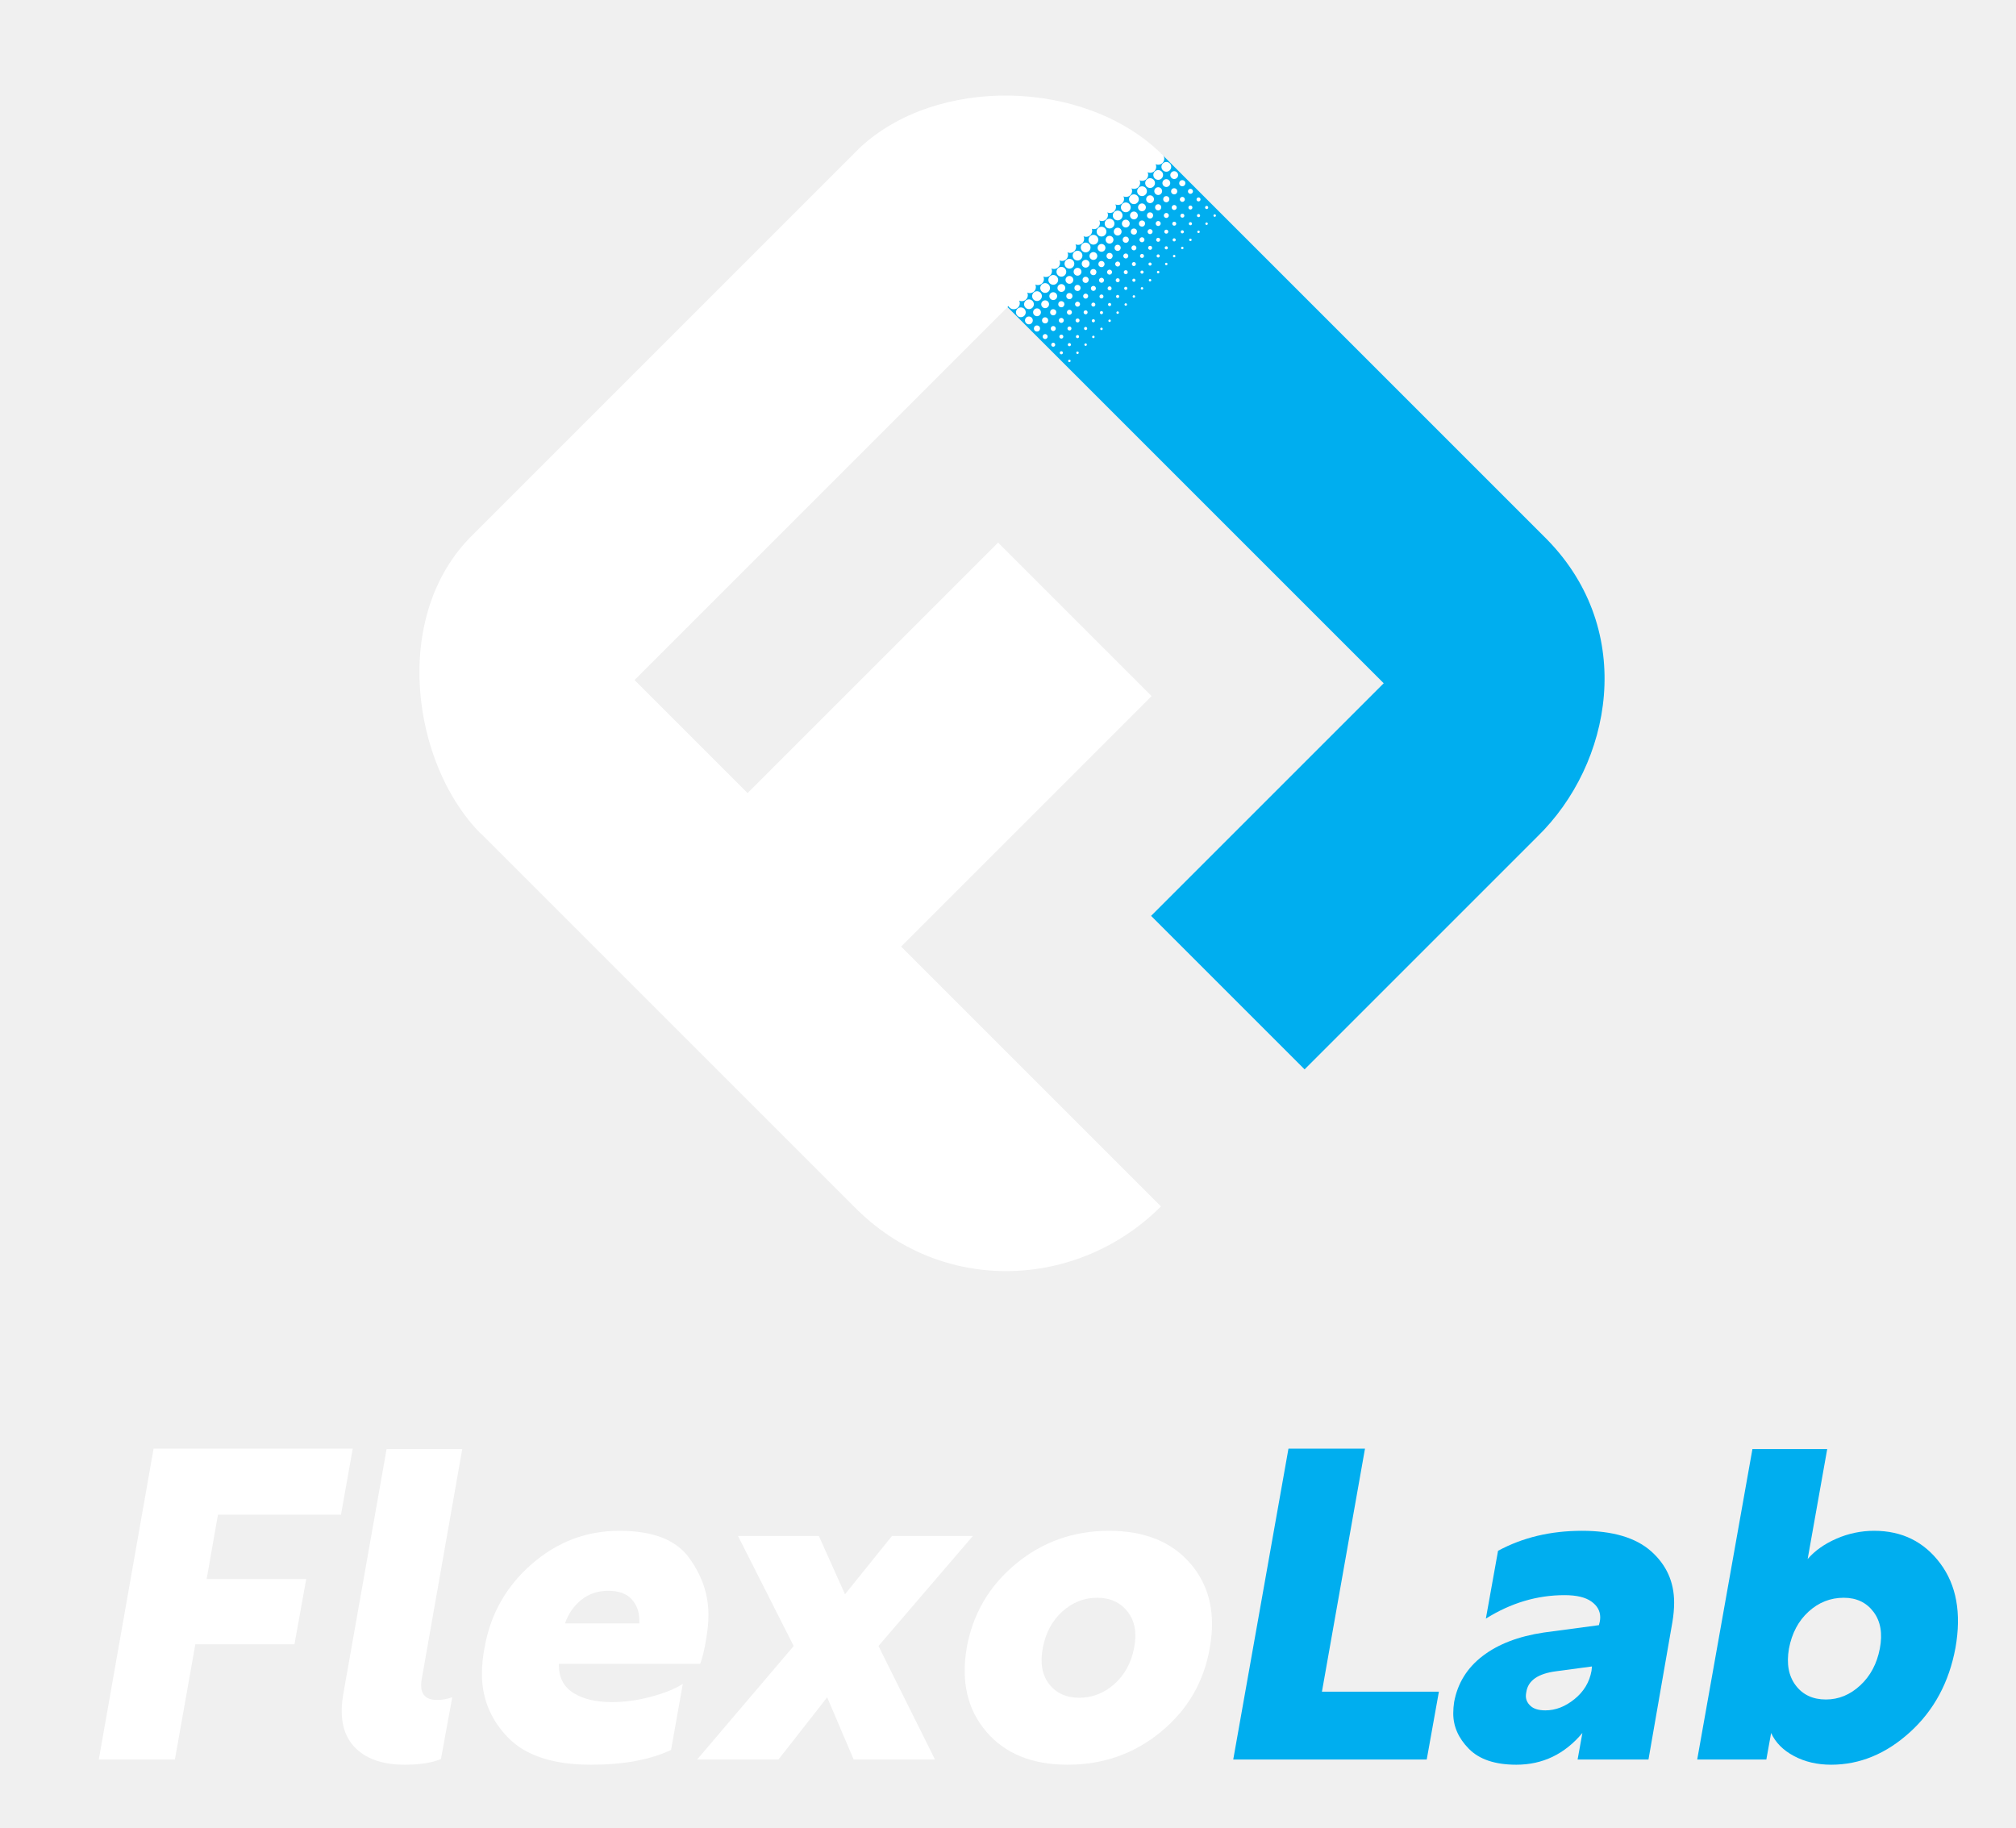
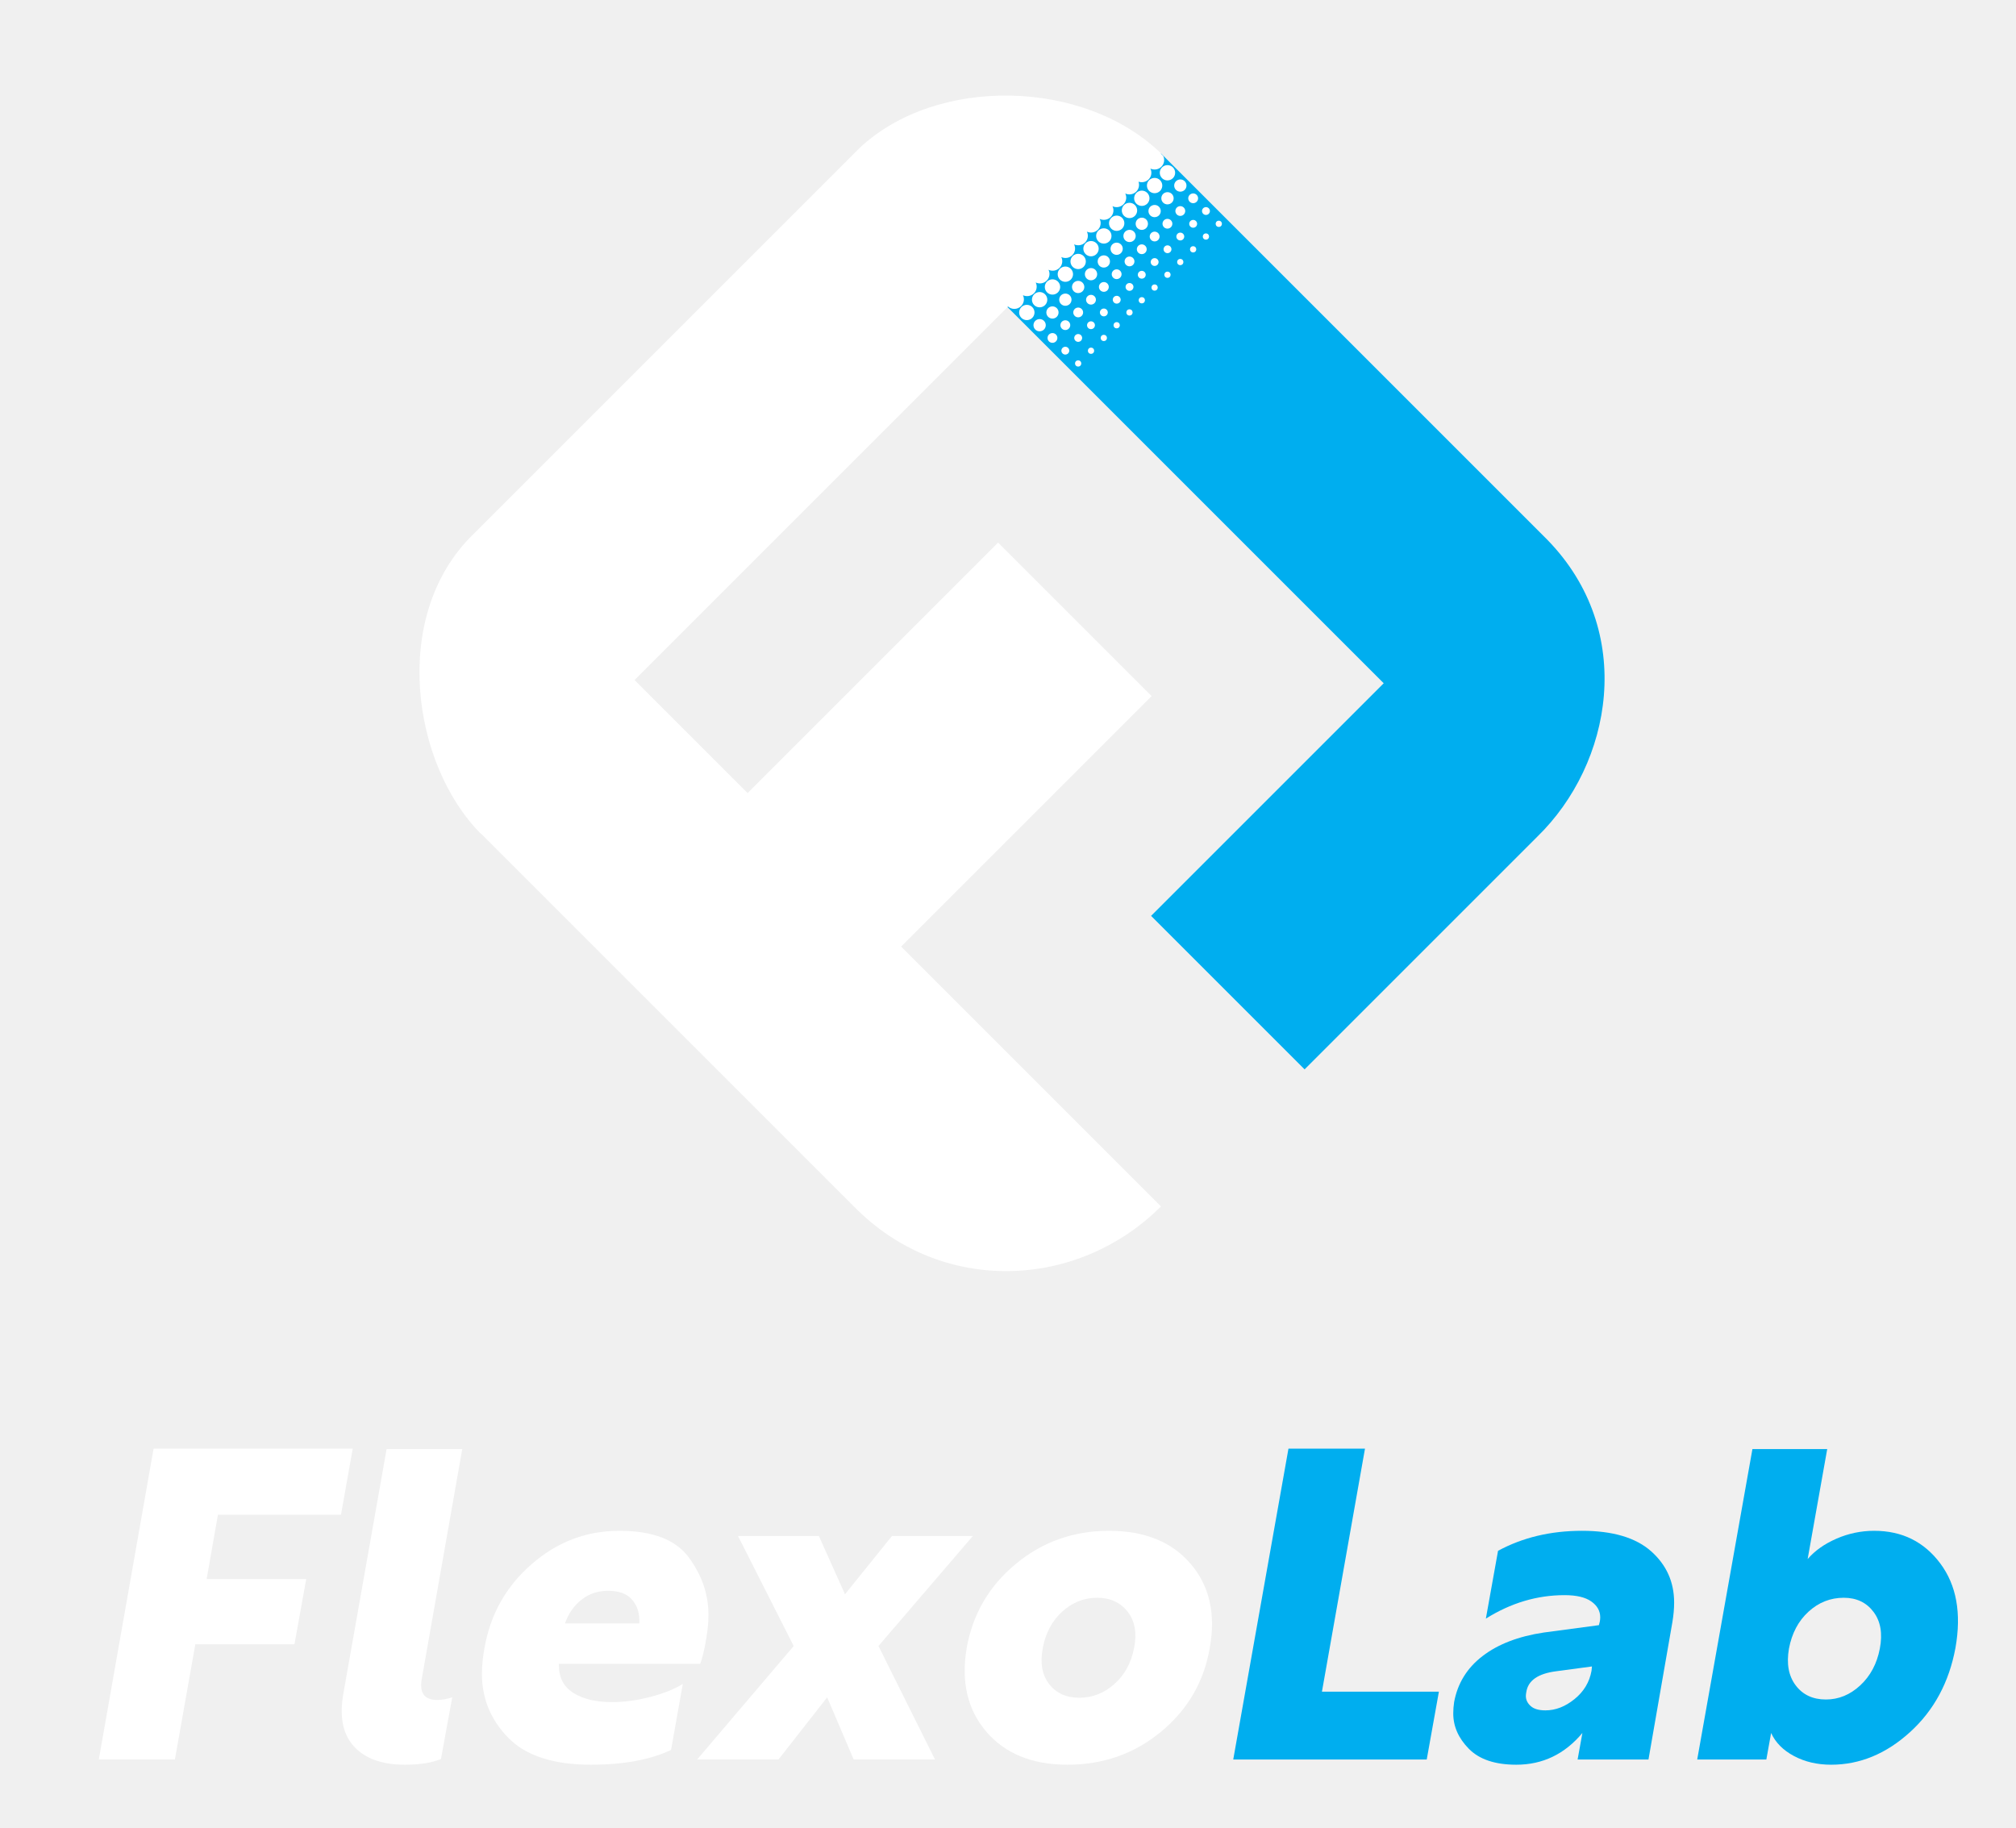
<svg xmlns="http://www.w3.org/2000/svg" viewBox="0 0 148.37 134.50">
  <defs>
    <style>
      .symbol-f { fill: #FFFFFF; fill-rule: evenodd; }
      .symbol-l { fill: #00AEEF; fill-rule: evenodd; }
      .text-main { fill: #FFFFFF; }
      .text-lab { fill: #00AEEF; }
    </style>
  </defs>
  <g>
-     <path d="M69.25,19.39l-.66.66-49.73,49.73c-10.87,10.59-7.95,30.1,1.02,39.07l.02-.02,48.65,48.65c11.41,11.68,29.25,10.89,40.11.02l-33.92-33.92,32.7-32.7-20.04-20.04-32.7,32.7-14.76-14.76L108.68,20.04c-10.05-9.78-29.38-10.16-39.43-.66Z" transform="translate(24.184,0) scale(0.563761)" class="symbol-f" />
+     <path d="M69.25,19.39l-.65.65-49.74,49.74c-10.87,10.59-7.94,30.1,1.02,39.07l.02-.02,48.65,48.65c11.41,11.68,29.25,10.89,40.11.02l-33.92-33.92,32.7-32.7-20.04-20.04-32.7,32.7-14.76-14.76L108.68,20.04c-10.05-9.78-29.38-10.16-39.43-.66" transform="translate(24.184,0) scale(0.563761)" class="symbol-f" />
    <path d="M88.63,40.09l49.11,49.11-30.37,30.37,20.04,20.04,30.37-30.37c9.78-9.51,12.99-26.82,1.31-38.78l-50.42-50.42-20.04,20.04Z" transform="translate(24.184,0) scale(0.563761)" class="symbol-l" />
-     <path d="M107.74,20.16c-.24.24-.3.61-.15.9-.29-.14-.66-.09-.9.15-.24.24-.3.61-.15.9-.29-.14-.66-.09-.9.15-.24.24-.3.61-.15.9-.29-.14-.66-.09-.9.15-.24.24-.3.61-.15.9-.29-.14-.66-.09-.9.15-.24.24-.3.61-.15.9-.29-.14-.66-.09-.9.15-.24.24-.3.61-.15.9-.29-.14-.66-.09-.9.15s-.3.61-.15.9c-.29-.14-.66-.09-.9.15-.24.24-.3.61-.15.9-.29-.14-.66-.09-.9.15-.22.22-.29.55-.19.82-.28-.1-.6-.04-.82.19-.24.24-.3.61-.15.9-.29-.14-.66-.09-.9.15-.24.24-.3.61-.15.9-.29-.14-.66-.09-.9.15-.24.24-.3.61-.15.9-.29-.14-.66-.09-.9.15-.24.24-.3.61-.15.9-.29-.14-.66-.09-.9.15-.24.24-.3.61-.15.9-.29-.14-.66-.09-.9.15-.24.24-.3.61-.15.9-.29-.14-.66-.09-.9.15-.24.24-.3.61-.15.9-.29-.14-.66-.09-.9.15s-.3.61-.15.9c-.29-.14-.66-.09-.9.15s-.3.61-.15.9c-.29-.14-.66-.09-.9.15-.31.31-.31.81,0,1.12s.81.31,1.12,0c.24-.24.3-.61.15-.9.29.14.66.09.9-.15.24-.24.3-.61.15-.9.29.14.66.09.9-.15.24-.24.3-.61.15-.9.29.14.66.09.9-.15s.3-.61.15-.9c.29.14.66.09.9-.15.24-.24.3-.61.15-.9.29.14.66.09.9-.15s.3-.61.15-.9c.29.14.66.09.9-.15s.3-.61.15-.9c.29.14.66.09.9-.15.24-.24.3-.61.15-.9.29.14.66.09.9-.15s.3-.61.15-.9c.29.14.66.09.9-.15.22-.22.29-.55.19-.82.28.1.6.04.82-.19.24-.24.3-.61.15-.9.29.14.66.09.9-.15s.3-.61.15-.9c.29.14.66.09.9-.15.24-.24.3-.61.15-.9.29.14.66.09.9-.15.24-.24.3-.61.15-.9.29.14.66.09.9-.15.24-.24.3-.61.15-.9.29.14.66.09.9-.15.24-.24.3-.61.15-.9.29.14.66.09.9-.15.24-.24.3-.61.15-.9.29.14.66.09.9-.15.24-.24.3-.61.15-.9.29.14.66.09.9-.15.31-.31.31-.81,0-1.12-.31-.31-.81-.31-1.12,0ZM108.91,21.33c-.25.25-.25.65,0,.9.25.25.65.25.9,0,.25-.25.25-.65,0-.9-.25-.25-.65-.25-.9,0ZM107.85,22.39c-.25.25-.25.65,0,.9.25.25.65.25.9,0,.25-.25.25-.65,0-.9-.25-.25-.65-.25-.9,0ZM110.03,22.5c-.2.2-.2.52,0,.72s.52.2.72,0,.2-.52,0-.72-.52-.2-.72,0ZM106.79,23.45c-.25.25-.25.65,0,.9.25.25.65.25.9,0s.25-.65,0-.9c-.25-.25-.65-.25-.9,0ZM109,23.54c-.2.2-.2.52,0,.72s.52.2.72,0,.2-.52,0-.72c-.2-.2-.52-.2-.72,0ZM111.16,23.63c-.16.16-.16.42,0,.57.16.16.42.16.57,0,.16-.16.16-.42,0-.57s-.42-.16-.57,0ZM105.74,24.51c-.25.25-.25.65,0,.9.25.25.65.25.9,0,.25-.25.25-.65,0-.9-.25-.25-.65-.25-.9,0ZM107.94,24.59c-.2.2-.2.52,0,.72s.52.2.72,0c.2-.2.2-.52,0-.72-.2-.2-.52-.2-.72,0ZM110.1,24.69c-.16.16-.16.42,0,.57.16.16.42.16.57,0,.16-.16.16-.42,0-.57-.16-.16-.42-.16-.57,0ZM112.28,24.75c-.13.13-.13.33,0,.46.13.13.33.13.46,0s.13-.33,0-.46-.33-.13-.46,0ZM104.68,25.56c-.25.25-.25.65,0,.9.25.25.65.25.9,0,.25-.25.25-.65,0-.9-.25-.25-.65-.25-.9,0ZM106.88,25.65c-.2.2-.2.52,0,.72s.52.2.72,0,.2-.52,0-.72-.52-.2-.72,0ZM109.07,25.72c-.16.16-.16.42,0,.57.16.16.42.16.57,0,.16-.16.16-.42,0-.57-.16-.16-.42-.16-.57,0ZM111.22,25.8c-.13.13-.13.33,0,.46.13.13.33.13.46,0,.13-.13.13-.33,0-.46-.13-.13-.33-.13-.46,0ZM113.38,25.85c-.1.1-.1.27,0,.37.1.1.27.1.37,0,.1-.1.1-.27,0-.37s-.27-.1-.37,0ZM103.62,26.62c-.25.25-.25.65,0,.9.25.25.65.25.9,0,.25-.25.25-.65,0-.9-.25-.25-.65-.25-.9,0ZM105.82,26.71c-.2.2-.2.52,0,.72s.52.2.72,0,.2-.52,0-.72-.52-.2-.72,0ZM108.01,26.78c-.16.16-.16.42,0,.57.16.16.42.16.57,0,.16-.16.16-.42,0-.57-.16-.16-.42-.16-.57,0ZM110.16,26.86c-.13.13-.13.33,0,.46.13.13.33.13.46,0,.13-.13.13-.33,0-.46-.13-.13-.33-.13-.46,0ZM112.32,26.91c-.1.1-.1.27,0,.37.1.1.27.1.37,0,.1-.1.1-.27,0-.37-.1-.1-.27-.1-.37,0ZM114.48,26.94c-.08.08-.08.21,0,.29.08.08.21.08.29,0s.08-.21,0-.29c-.08-.08-.21-.08-.29,0ZM102.56,27.68c-.25.25-.25.65,0,.9.25.25.65.25.9,0,.25-.25.25-.65,0-.9-.25-.25-.65-.25-.9,0ZM104.77,27.77c-.2.2-.2.52,0,.72s.52.2.72,0,.2-.52,0-.72-.52-.2-.72,0ZM106.95,27.84c-.16.16-.16.42,0,.57.16.16.42.16.57,0,.16-.16.16-.42,0-.57-.16-.16-.42-.16-.57,0ZM109.13,27.9c-.13.13-.13.33,0,.46.13.13.33.13.46,0,.13-.13.13-.33,0-.46-.13-.13-.33-.13-.46,0ZM111.27,27.97c-.1.1-.1.27,0,.37.1.1.27.1.37,0,.1-.1.1-.27,0-.37-.1-.1-.27-.1-.37,0ZM113.42,28c-.08.08-.08.21,0,.29.08.08.21.08.29,0,.08-.08.08-.21,0-.29-.08-.08-.21-.08-.29,0ZM115.56,28.03c-.06.06-.06.17,0,.23.06.06.17.06.23,0,.06-.06.06-.17,0-.23-.06-.06-.17-.06-.23,0ZM101.5,28.74c-.25.25-.25.65,0,.9.25.25.65.25.9,0,.25-.25.25-.65,0-.9-.25-.25-.65-.25-.9,0ZM103.71,28.83c-.2.2-.2.52,0,.72.2.2.52.2.72,0,.2-.2.2-.52,0-.72-.2-.2-.52-.2-.72,0ZM105.9,28.9c-.16.16-.16.42,0,.57.16.16.42.16.57,0,.16-.16.16-.42,0-.57-.16-.16-.42-.16-.57,0ZM108.07,28.95c-.13.13-.13.33,0,.46.13.13.33.13.46,0,.13-.13.13-.33,0-.46-.13-.13-.33-.13-.46,0ZM110.21,29.02c-.1.1-.1.27,0,.37.1.1.27.1.37,0,.1-.1.1-.27,0-.37-.1-.1-.27-.1-.37,0ZM112.36,29.06c-.08.08-.08.21,0,.29.08.08.21.08.29,0,.08-.08.08-.21,0-.29-.08-.08-.21-.08-.29,0ZM114.5,29.09c-.06.06-.06.17,0,.23.06.06.17.06.23,0,.06-.06.06-.17,0-.23-.06-.06-.17-.06-.23,0ZM100.45,29.79c-.25.25-.25.65,0,.9.25.25.65.25.9,0,.25-.25.25-.65,0-.9s-.65-.25-.9,0ZM102.65,29.88c-.2.2-.2.52,0,.72s.52.2.72,0,.2-.52,0-.72-.52-.2-.72,0ZM104.84,29.95c-.16.16-.16.42,0,.57s.42.16.57,0c.16-.16.16-.42,0-.57-.16-.16-.42-.16-.57,0ZM107.01,30.01c-.13.13-.13.33,0,.46.13.13.33.13.46,0,.13-.13.13-.33,0-.46-.13-.13-.33-.13-.46,0ZM109.17,30.06c-.1.1-.1.27,0,.37.1.1.27.1.37,0s.1-.27,0-.37c-.1-.1-.27-.1-.37,0ZM111.3,30.12c-.08.08-.08.21,0,.29.08.08.21.08.29,0,.08-.08.08-.21,0-.29-.08-.08-.21-.08-.29,0ZM113.45,30.15c-.06.06-.06.17,0,.23.06.06.17.06.23,0,.06-.06.06-.17,0-.23-.06-.06-.17-.06-.23,0ZM99.39,30.85c-.25.25-.25.65,0,.9.25.25.65.25.9,0,.25-.25.25-.65,0-.9-.25-.25-.65-.25-.9,0ZM101.59,30.94c-.2.2-.2.52,0,.72.2.2.52.2.72,0,.2-.2.2-.52,0-.72-.2-.2-.52-.2-.72,0ZM103.78,31.01c-.16.16-.16.42,0,.57.16.16.42.16.57,0,.16-.16.16-.42,0-.57-.16-.16-.42-.16-.57,0ZM105.95,31.07c-.13.13-.13.33,0,.46.13.13.33.13.46,0,.13-.13.13-.33,0-.46-.13-.13-.33-.13-.46,0ZM108.11,31.12c-.1.1-.1.27,0,.37s.27.1.37,0c.1-.1.1-.27,0-.37-.1-.1-.27-.1-.37,0ZM110.24,31.17c-.08.08-.08.21,0,.29.08.08.21.08.29,0,.08-.08.08-.21,0-.29s-.21-.08-.29,0ZM112.39,31.2c-.06.06-.06.17,0,.23.06.06.17.06.23,0,.06-.06.06-.17,0-.23-.06-.06-.17-.06-.23,0ZM98.38,31.86c-.25.25-.25.65,0,.9.25.25.65.25.9,0,.25-.25.25-.65,0-.9-.25-.25-.65-.25-.9,0ZM100.54,32c-.2.2-.2.52,0,.72s.52.2.72,0,.2-.52,0-.72-.52-.2-.72,0ZM102.72,32.07c-.16.16-.16.42,0,.57.16.16.42.16.57,0,.16-.16.16-.42,0-.57-.16-.16-.42-.16-.57,0ZM104.9,32.13c-.13.13-.13.33,0,.46.13.13.33.13.46,0,.13-.13.13-.33,0-.46-.13-.13-.33-.13-.46,0ZM107.06,32.17c-.1.1-.1.27,0,.37.1.1.27.1.37,0,.1-.1.1-.27,0-.37-.1-.1-.27-.1-.37,0ZM109.21,32.21c-.08.08-.08.21,0,.29.08.08.21.08.29,0,.08-.08.08-.21,0-.29-.08-.08-.21-.08-.29,0ZM111.33,32.26c-.06.06-.06.17,0,.23.06.06.17.06.23,0,.06-.06.06-.17,0-.23-.06-.06-.17-.06-.23,0ZM97.32,32.92c-.25.25-.25.65,0,.9s.65.25.9,0c.25-.25.25-.65,0-.9-.25-.25-.65-.25-.9,0ZM99.48,33.06c-.2.2-.2.52,0,.72s.52.2.72,0,.2-.52,0-.72-.52-.2-.72,0ZM101.67,33.13c-.16.16-.16.42,0,.57.16.16.42.16.57,0s.16-.42,0-.57-.42-.16-.57,0ZM103.84,33.19c-.13.13-.13.33,0,.46s.33.13.46,0,.13-.33,0-.46-.33-.13-.46,0ZM106,33.23c-.1.1-.1.27,0,.37.1.1.27.1.37,0s.1-.27,0-.37c-.1-.1-.27-.1-.37,0ZM108.15,33.27c-.08.08-.08.21,0,.29.08.08.21.08.29,0,.08-.08.08-.21,0-.29s-.21-.08-.29,0ZM110.27,33.32c-.06.06-.06.17,0,.23.06.06.17.06.23,0,.06-.06.06-.17,0-.23-.06-.06-.17-.06-.23,0ZM96.26,33.98c-.25.25-.25.65,0,.9s.65.25.9,0,.25-.65,0-.9-.65-.25-.9,0ZM98.47,34.07c-.2.2-.2.52,0,.72s.52.2.72,0,.2-.52,0-.72-.52-.2-.72,0ZM100.61,34.19c-.16.16-.16.42,0,.57s.42.16.57,0c.16-.16.16-.42,0-.57-.16-.16-.42-.16-.57,0ZM102.78,34.24c-.13.13-.13.33,0,.46.13.13.33.13.46,0,.13-.13.13-.33,0-.46s-.33-.13-.46,0ZM104.94,34.29c-.1.1-.1.27,0,.37.1.1.27.1.37,0s.1-.27,0-.37-.27-.1-.37,0ZM107.09,34.33c-.08.08-.08.21,0,.29.08.08.21.08.29,0s.08-.21,0-.29c-.08-.08-.21-.08-.29,0ZM109.24,34.35c-.06.06-.06.17,0,.23.06.06.17.06.23,0s.06-.17,0-.23c-.06-.06-.17-.06-.23,0ZM95.21,35.03c-.25.25-.25.65,0,.9s.65.25.9,0c.25-.25.25-.65,0-.9s-.65-.25-.9,0ZM97.41,35.12c-.2.2-.2.52,0,.72s.52.2.72,0,.2-.52,0-.72-.52-.2-.72,0ZM99.55,35.24c-.16.16-.16.42,0,.57.16.16.42.16.57,0s.16-.42,0-.57c-.16-.16-.42-.16-.57,0ZM101.72,35.3c-.13.13-.13.33,0,.46s.33.13.46,0,.13-.33,0-.46-.33-.13-.46,0ZM103.88,35.35c-.1.1-.1.27,0,.37.1.1.27.1.37,0s.1-.27,0-.37-.27-.1-.37,0ZM106.04,35.38c-.08.08-.08.21,0,.29.08.08.21.08.29,0s.08-.21,0-.29c-.08-.08-.21-.08-.29,0ZM108.18,35.41c-.06.06-.06.17,0,.23.06.06.17.06.23,0s.06-.17,0-.23-.17-.06-.23,0ZM94.15,36.09c-.25.25-.25.65,0,.9.25.25.65.25.9,0,.25-.25.25-.65,0-.9-.25-.25-.65-.25-.9,0ZM96.35,36.18c-.2.2-.2.52,0,.72s.52.2.72,0,.2-.52,0-.72-.52-.2-.72,0ZM98.54,36.25c-.16.16-.16.42,0,.57.16.16.42.16.57,0s.16-.42,0-.57c-.16-.16-.42-.16-.57,0ZM100.67,36.36c-.13.13-.13.33,0,.46s.33.13.46,0,.13-.33,0-.46c-.13-.13-.33-.13-.46,0ZM102.83,36.4c-.1.1-.1.27,0,.37.1.1.27.1.37,0s.1-.27,0-.37-.27-.1-.37,0ZM104.98,36.44c-.08.08-.08.21,0,.29.08.08.21.08.29,0,.08-.08.08-.21,0-.29-.08-.08-.21-.08-.29,0ZM107.12,36.47c-.06.06-.06.17,0,.23.06.06.17.06.23,0s.06-.17,0-.23c-.06-.06-.17-.06-.23,0ZM93.09,37.15c-.25.25-.25.65,0,.9s.65.25.9,0c.25-.25.25-.65,0-.9-.25-.25-.65-.25-.9,0ZM95.3,37.24c-.2.2-.2.52,0,.72s.52.2.72,0,.2-.52,0-.72-.52-.2-.72,0ZM97.48,37.31c-.16.16-.16.42,0,.57s.42.16.57,0c.16-.16.16-.42,0-.57-.16-.16-.42-.16-.57,0ZM99.61,37.42c-.13.13-.13.33,0,.46s.33.13.46,0,.13-.33,0-.46-.33-.13-.46,0ZM101.77,37.46c-.1.1-.1.27,0,.37s.27.1.37,0c.1-.1.1-.27,0-.37s-.27-.1-.37,0ZM103.92,37.5c-.08.08-.08.21,0,.29.08.08.21.08.29,0s.08-.21,0-.29c-.08-.08-.21-.08-.29,0ZM106.07,37.53c-.06.06-.06.17,0,.23.06.06.17.06.23,0,.06-.06.06-.17,0-.23s-.17-.06-.23,0ZM92.03,38.21c-.25.25-.25.65,0,.9s.65.25.9,0c.25-.25.25-.65,0-.9-.25-.25-.65-.25-.9,0ZM94.24,38.3c-.2.2-.2.52,0,.72.2.2.52.2.72,0,.2-.2.2-.52,0-.72-.2-.2-.52-.2-.72,0ZM96.42,38.37c-.16.16-.16.42,0,.57.16.16.42.16.57,0,.16-.16.16-.42,0-.57-.16-.16-.42-.16-.57,0ZM98.6,38.43c-.13.13-.13.33,0,.46s.33.13.46,0,.13-.33,0-.46-.33-.13-.46,0ZM100.71,38.52c-.1.1-.1.27,0,.37s.27.1.37,0,.1-.27,0-.37c-.1-.1-.27-.1-.37,0ZM102.86,38.56c-.08.08-.08.21,0,.29.08.08.21.08.29,0,.08-.08.08-.21,0-.29-.08-.08-.21-.08-.29,0ZM105.01,38.59c-.06.06-.06.17,0,.23.06.06.17.06.23,0,.06-.06.06-.17,0-.23-.06-.06-.17-.06-.23,0ZM90.98,39.27c-.25.25-.25.65,0,.9s.65.25.9,0c.25-.25.25-.65,0-.9-.25-.25-.65-.25-.9,0ZM93.18,39.36c-.2.2-.2.52,0,.72s.52.2.72,0,.2-.52,0-.72-.52-.2-.72,0ZM95.37,39.43c-.16.16-.16.42,0,.57.16.16.42.16.57,0s.16-.42,0-.57-.42-.16-.57,0ZM97.54,39.48c-.13.13-.13.33,0,.46s.33.13.46,0c.13-.13.13-.33,0-.46-.13-.13-.33-.13-.46,0ZM99.65,39.58c-.1.1-.1.27,0,.37.1.1.27.1.37,0,.1-.1.1-.27,0-.37-.1-.1-.27-.1-.37,0ZM101.81,39.61c-.08.08-.08.21,0,.29s.21.08.29,0c.08-.08.08-.21,0-.29s-.21-.08-.29,0ZM103.95,39.64c-.06.06-.06.17,0,.23.06.06.17.06.23,0,.06-.06.06-.17,0-.23-.06-.06-.17-.06-.23,0ZM89.92,40.32c-.25.25-.25.65,0,.9.25.25.65.25.9,0s.25-.65,0-.9-.65-.25-.9,0ZM92.12,40.41c-.2.2-.2.52,0,.72s.52.2.72,0,.2-.52,0-.72-.52-.2-.72,0ZM94.31,40.48c-.16.16-.16.42,0,.57.16.16.42.16.57,0s.16-.42,0-.57-.42-.16-.57,0ZM96.48,40.54c-.13.13-.13.33,0,.46s.33.13.46,0,.13-.33,0-.46-.33-.13-.46,0ZM98.64,40.59c-.1.1-.1.27,0,.37.1.1.27.1.37,0,.1-.1.1-.27,0-.37-.1-.1-.27-.1-.37,0ZM100.75,40.67c-.08.08-.08.21,0,.29s.21.08.29,0c.08-.08.08-.21,0-.29-.08-.08-.21-.08-.29,0ZM102.89,40.7c-.06.06-.06.17,0,.23.06.06.17.06.23,0,.06-.06.06-.17,0-.23-.06-.06-.17-.06-.23,0ZM91.06,41.47c-.2.2-.2.52,0,.72s.52.2.72,0,.2-.52,0-.72-.52-.2-.72,0ZM93.25,41.54c-.16.16-.16.42,0,.57s.42.16.57,0c.16-.16.16-.42,0-.57-.16-.16-.42-.16-.57,0ZM95.42,41.6c-.13.13-.13.33,0,.46s.33.13.46,0,.13-.33,0-.46-.33-.13-.46,0ZM97.59,41.65c-.1.1-.1.27,0,.37.1.1.27.1.37,0s.1-.27,0-.37c-.1-.1-.27-.1-.37,0ZM99.69,41.73c-.08.08-.08.21,0,.29.08.08.21.08.29,0s.08-.21,0-.29-.21-.08-.29,0ZM101.84,41.76c-.06.06-.06.17,0,.23.06.06.17.06.23,0s.06-.17,0-.23c-.06-.06-.17-.06-.23,0ZM92.19,42.6c-.16.16-.16.42,0,.57.16.16.42.16.57,0,.16-.16.16-.42,0-.57s-.42-.16-.57,0ZM94.37,42.66c-.13.13-.13.33,0,.46s.33.13.46,0,.13-.33,0-.46c-.13-.13-.33-.13-.46,0ZM96.53,42.7c-.1.1-.1.27,0,.37s.27.1.37,0c.1-.1.1-.27,0-.37-.1-.1-.27-.1-.37,0ZM98.68,42.74c-.08.08-.08.21,0,.29.08.08.21.08.29,0,.08-.08.08-.21,0-.29s-.21-.08-.29,0ZM100.78,42.82c-.06.06-.06.17,0,.23.06.06.17.06.23,0,.06-.06.06-.17,0-.23-.06-.06-.17-.06-.23,0ZM93.31,43.71c-.13.13-.13.33,0,.46s.33.13.46,0c.13-.13.13-.33,0-.46s-.33-.13-.46,0ZM95.47,43.76c-.1.1-.1.27,0,.37.1.1.27.1.37,0s.1-.27,0-.37c-.1-.1-.27-.1-.37,0ZM97.62,43.8c-.08.08-.08.21,0,.29s.21.08.29,0c.08-.08.08-.21,0-.29-.08-.08-.21-.08-.29,0ZM99.72,43.87c-.06.06-.06.17,0,.23.06.06.17.06.23,0s.06-.17,0-.23c-.06-.06-.17-.06-.23,0ZM94.41,44.82c-.1.1-.1.27,0,.37s.27.1.37,0,.1-.27,0-.37c-.1-.1-.27-.1-.37,0ZM96.56,44.85c-.08.08-.08.21,0,.29.08.08.21.08.29,0,.08-.08.08-.21,0-.29s-.21-.08-.29,0ZM98.71,44.88c-.06.06-.06.17,0,.23.06.06.17.06.23,0s.06-.17,0-.23c-.06-.06-.17-.06-.23,0ZM95.51,45.91c-.08.08-.08.21,0,.29.08.08.21.08.29,0s.08-.21,0-.29c-.08-.08-.21-.08-.29,0ZM97.65,45.94c-.06.06-.06.17,0,.23.06.06.17.06.23,0s.06-.17,0-.23c-.06-.06-.17-.06-.23,0ZM96.59,47c-.06.06-.06.17,0,.23s.17.06.23,0,.06-.17,0-.23c-.06-.06-.17-.06-.23,0Z" transform="translate(24.184,0) scale(0.563761)" class="symbol-f" />
+     <path d="M108.8,21.85c-.39.39-.39,1.02,0,1.41.39.39,1.03.39,1.42,0,.39-.39.39-1.02,0-1.41-.39-.39-1.03-.39-1.42,0M107.12,23.52c-.39.39-.39,1.02,0,1.41.39.39,1.03.39,1.42,0,.39-.39.39-1.02,0-1.41-.39-.39-1.03-.39-1.42,0M110.62,23.66c-.31.31-.31.82,0,1.13.31.31.82.31,1.14,0,.31-.31.31-.82,0-1.13-.31-.31-.82-.31-1.14,0M105.45,25.18c-.39.39-.39,1.02,0,1.41.39.39,1.03.39,1.42,0,.39-.39.39-1.02,0-1.41-.39-.39-1.03-.39-1.42,0M108.94,25.32c-.31.31-.31.82,0,1.13.31.31.82.31,1.14,0s.31-.82,0-1.13c-.31-.31-.82-.31-1.14,0M112.41,25.44c-.25.25-.25.65,0,.9.25.25.66.25.91,0,.25-.25.25-.65,0-.9-.25-.25-.66-.25-.91,0M103.84,26.77c-.39.39-.39,1.02,0,1.41.39.39,1.03.39,1.42,0,.39-.39.39-1.02,0-1.41-.39-.39-1.03-.39-1.42,0M107.26,26.99c-.31.31-.31.82,0,1.13.31.31.82.31,1.14,0,.31-.31.31-.82,0-1.13s-.82-.31-1.14,0M110.73,27.1c-.25.25-.25.65,0,.9.25.25.66.25.91,0,.25-.25.25-.65,0-.9-.25-.25-.66-.25-.91,0M114.17,27.19c-.2.2-.2.52,0,.72.2.2.53.2.73,0,.2-.2.2-.52,0-.72-.2-.2-.53-.2-.73,0M102.17,28.44c-.39.39-.39,1.02,0,1.41.39.39,1.03.39,1.42,0,.39-.39.39-1.02,0-1.41-.39-.39-1.03-.39-1.42,0M105.59,28.65c-.31.31-.31.82,0,1.13.31.31.82.31,1.14,0,.31-.31.31-.82,0-1.13-.31-.31-.82-.31-1.14,0M109.05,28.76c-.25.25-.25.65,0,.9.25.25.66.25.91,0,.25-.25.25-.65,0-.9-.25-.25-.66-.25-.91,0M112.5,28.86c-.2.2-.2.52,0,.72.2.2.53.2.73,0,.2-.2.2-.52,0-.72-.2-.2-.53-.2-.73,0M115.92,28.93c-.16.16-.16.42,0,.58.16.16.42.16.58,0,.16-.16.16-.42,0-.58-.16-.16-.42-.16-.58,0M100.49,30.1c-.39.39-.39,1.02,0,1.41.39.39,1.03.39,1.42,0,.39-.39.39-1.02,0-1.41-.39-.39-1.03-.39-1.42,0M103.99,30.24c-.31.31-.31.82,0,1.13.31.31.82.31,1.14,0,.31-.31.31-.82,0-1.13s-.82-.31-1.14,0M107.38,30.43c-.25.25-.25.65,0,.9.25.25.66.25.91,0,.25-.25.25-.65,0-.9-.25-.25-.66-.25-.91,0M110.82,30.52c-.2.2-.2.52,0,.72.2.2.53.2.73,0,.2-.2.2-.52,0-.72-.2-.2-.53-.2-.73,0M114.24,30.59c-.16.16-.16.42,0,.58.16.16.42.16.58,0,.16-.16.16-.42,0-.58-.16-.16-.42-.16-.58,0M98.82,31.76c-.39.39-.39,1.02,0,1.41.39.39,1.03.39,1.42,0,.39-.39.39-1.02,0-1.41-.39-.39-1.03-.39-1.42,0M102.31,31.91c-.31.31-.31.82,0,1.13.31.31.82.31,1.13,0,.31-.31.31-.82,0-1.13-.31-.31-.82-.31-1.13,0M105.7,32.09c-.25.25-.25.65,0,.9.25.25.66.25.91,0,.25-.25.25-.65,0-.9-.25-.25-.66-.25-.91,0M109.15,32.18c-.2.2-.2.52,0,.72.2.2.53.2.73,0,.2-.2.2-.52,0-.72-.2-.2-.53-.2-.73,0M112.57,32.26c-.16.16-.16.42,0,.58.16.16.42.16.58,0,.16-.16.16-.42,0-.58-.16-.16-.42-.16-.58,0M97.14,33.43c-.39.39-.39,1.02,0,1.41.39.39,1.03.39,1.42,0,.39-.39.39-1.02,0-1.41-.39-.39-1.03-.39-1.42,0M100.63,33.57c-.31.31-.31.82,0,1.13.31.31.82.31,1.14,0,.31-.31.31-.82,0-1.13-.31-.31-.82-.31-1.14,0M104.1,33.68c-.25.25-.25.65,0,.9.25.25.66.25.91,0,.25-.25.25-.65,0-.9-.25-.25-.66-.25-.91,0M107.47,33.85c-.2.2-.2.52,0,.72.2.2.53.2.73,0,.2-.2.2-.52,0-.72-.2-.2-.53-.2-.73,0M110.89,33.92c-.16.16-.16.42,0,.58.16.16.42.16.58,0,.16-.16.16-.42,0-.58-.16-.16-.42-.16-.58,0M95.47,35.09c-.39.39-.39,1.02,0,1.41.39.39,1.03.39,1.42,0,.39-.39.39-1.02,0-1.41-.39-.39-1.03-.39-1.42,0M98.96,35.23c-.31.31-.31.82,0,1.13.31.31.82.31,1.14,0,.31-.31.31-.82,0-1.13s-.82-.31-1.14,0M102.42,35.35c-.25.25-.25.65,0,.9.25.25.66.25.91,0,.25-.25.25-.65,0-.9-.25-.25-.66-.25-.91,0M105.79,35.51c-.2.2-.2.52,0,.72.2.2.53.2.73,0,.2-.2.2-.52,0-.72s-.53-.2-.73,0M109.22,35.58c-.16.16-.16.42,0,.58.16.16.42.16.58,0,.16-.16.16-.42,0-.58-.16-.16-.42-.16-.58,0M93.79,36.76c-.39.39-.39,1.02,0,1.41.39.39,1.03.39,1.42,0,.39-.39.39-1.02,0-1.41-.39-.39-1.03-.39-1.42,0M97.28,36.9c-.31.31-.31.82,0,1.13.31.31.82.31,1.14,0s.31-.82,0-1.13-.82-.31-1.14,0M100.75,37.01c-.25.25-.25.65,0,.9.25.25.66.25.91,0,.25-.25.25-.65,0-.9-.25-.25-.66-.25-.91,0M104.19,37.1c-.2.2-.2.52,0,.72.2.2.53.2.73,0,.2-.2.2-.52,0-.72-.2-.2-.53-.2-.73,0M107.54,37.25c-.16.16-.16.42,0,.58.16.16.42.16.58,0,.16-.16.16-.42,0-.58-.16-.16-.42-.16-.58,0M92.11,38.42c-.39.39-.39,1.02,0,1.41.39.39,1.03.39,1.42,0,.39-.39.39-1.02,0-1.41-.39-.39-1.03-.39-1.42,0M95.61,38.56c-.31.31-.31.82,0,1.13.31.31.82.31,1.14,0,.31-.31.31-.82,0-1.13-.31-.31-.82-.31-1.14,0M99.07,38.68c-.25.25-.25.65,0,.9.25.25.66.25.91,0,.25-.25.25-.65,0-.9-.25-.25-.66-.25-.91,0M102.52,38.77c-.2.2-.2.52,0,.72.2.2.53.2.73,0,.2-.2.2-.52,0-.72-.2-.2-.53-.2-.73,0M105.87,38.91c-.16.16-.16.42,0,.58.16.16.42.16.58,0,.16-.16.16-.42,0-.58-.16-.16-.42-.16-.58,0M90.44,40.09c-.39.39-.39,1.02,0,1.41.39.39,1.03.39,1.42,0,.39-.39.39-1.02,0-1.41-.39-.39-1.03-.39-1.42,0M93.93,40.23c-.31.31-.31.82,0,1.13.31.31.82.31,1.13,0,.31-.31.31-.82,0-1.13s-.82-.31-1.13,0M97.4,40.34c-.25.25-.25.65,0,.9.25.25.66.25.91,0,.25-.25.25-.65,0-.9-.25-.25-.66-.25-.91,0M100.84,40.43c-.2.2-.2.52,0,.72.2.2.53.2.73,0,.2-.2.2-.52,0-.72-.2-.2-.53-.2-.73,0M104.26,40.5c-.16.16-.16.42,0,.58.16.16.42.16.58,0,.16-.16.16-.42,0-.58-.16-.16-.42-.16-.58,0M92.25,41.89c-.31.31-.31.82,0,1.13s.82.31,1.14,0c.31-.31.31-.82,0-1.13-.31-.31-.82-.31-1.14,0M95.72,42c-.25.25-.25.65,0,.9.25.25.66.25.91,0,.25-.25.25-.65,0-.9-.25-.25-.66-.25-.91,0M99.16,42.1c-.2.2-.2.52,0,.72.2.2.53.2.73,0,.2-.2.2-.52,0-.72-.2-.2-.53-.2-.73,0M102.59,42.17c-.16.16-.16.42,0,.58.16.16.42.16.58,0,.16-.16.16-.42,0-.58-.16-.16-.42-.16-.58,0M94.04,43.67c-.25.25-.25.65,0,.9.25.25.66.25.91,0,.25-.25.25-.65,0-.9-.25-.25-.66-.25-.91,0M97.49,43.76c-.2.2-.2.52,0,.72.2.2.53.2.73,0,.2-.2.2-.52,0-.72-.2-.2-.53-.2-.73,0M100.91,43.83c-.16.16-.16.42,0,.58.16.16.42.16.58,0,.16-.16.16-.42,0-.58-.16-.16-.42-.16-.58,0M95.81,45.42c-.2.2-.2.52,0,.72.2.2.53.2.73,0,.2-.2.2-.52,0-.72-.2-.2-.53-.2-.73,0M99.24,45.5c-.16.16-.16.42,0,.58.16.16.42.16.58,0,.16-.16.16-.42,0-.58-.16-.16-.42-.16-.58,0M97.56,47.16c-.16.16-.16.42,0,.58.16.16.42.16.58,0,.16-.16.16-.42,0-.58-.16-.16-.42-.16-.58,0" transform="translate(24.184,0) scale(0.563761)" class="symbol-f" />
+     <path d="M106.94,20.01c-.39.38-.47.96-.24,1.42-.47-.22-1.05-.14-1.43.24-.35.35-.45.86-.3,1.3-.44-.15-.95-.06-1.31.29-.39.39-.47.96-.24,1.42-.47-.22-1.04-.14-1.43.24-.39.38-.47.96-.24,1.42-.47-.22-1.05-.14-1.43.24-.39.39-.47.96-.24,1.42-.47-.23-1.05-.14-1.43.24-.39.39-.47.96-.24,1.42-.47-.22-1.04-.14-1.43.24-.39.38-.47.96-.24,1.42-.47-.22-1.05-.14-1.43.24-.39.39-.47.96-.24,1.42-.47-.22-1.04-.14-1.43.24s-.47.96-.24,1.42c-.47-.22-1.04-.14-1.43.24-.39.38-.47.96-.24,1.42-.47-.22-1.05-.14-1.43.24-.39.39-.47.96-.24,1.42-.47-.22-1.04-.14-1.43.24-.49.49-.49,1.28,0,1.76.49.49,1.29.49,1.77,0,.39-.39.47-.96.24-1.42.47.22,1.04.14,1.43-.24.39-.38.47-.96.24-1.42.47.22,1.05.14,1.43-.24.39-.39.47-.96.24-1.42.47.22,1.04.14,1.43-.24.39-.39.47-.96.24-1.42.47.22,1.05.14,1.43-.24.39-.38.47-.96.24-1.42.47.22,1.05.14,1.43-.24.39-.39.47-.96.24-1.42.47.22,1.04.14,1.43-.24.39-.38.47-.96.24-1.42.47.22,1.05.14,1.43-.24.39-.38.47-.96.24-1.42.47.23,1.05.14,1.43-.24.39-.39.47-.96.24-1.42.47.22,1.04.14,1.43-.24.35-.35.45-.86.3-1.3.44.15.95.06,1.31-.29.39-.38.47-.96.24-1.42.47.22,1.05.14,1.43-.24.39-.39.47-.96.24-1.42l-.59-.58c-.47-.22-1.04-.14-1.43.24Z" transform="translate(24.184,0) scale(0.563761)" class="symbol-f" />
    <path d="M71 0 197 715H655L628 563H345L319 415H548L521 265H293L246 0Z" class="text-main" transform="translate(5.0,129.50) scale(0.032,-0.032)" />
    <path d="M82 154 181 714H355L262 186Q253 137 297 137Q314 137 332 143L306 1Q274 -12 223 -12Q144 -12 105.5 30.5Q67 73 82 154Z" class="text-main" transform="translate(22.66,129.50) scale(0.032,-0.032)" />
    <path d="M385 526Q500 526 545.0 464.5Q590 403 590 333Q590 307 585 279Q579 241 571 220H246Q246 219 246 217Q246 174 279.5 153.0Q313 132 368 132Q412 132 458.5 144.5Q505 157 531 174L504 22Q432 -12 320 -12Q190 -12 129.5 50.0Q69 112 69 197Q69 225 75 257Q95 372 183.0 449.0Q271 526 385 526ZM359 388Q324 388 298.0 367.5Q272 347 260 313H431Q431 316 431 320Q431 349 413.5 368.5Q396 388 359 388Z" class="text-main" transform="translate(33.26,129.50) scale(0.032,-0.032)" />
    <path d="M546 0H359L298 143L186 0H-1L221 261L93 514H279L339 380L447 514H633L416 261Z" class="text-main" transform="translate(51.34,129.50) scale(0.032,-0.032)" />
    <path d="M401 526Q524 526 589.0 450.0Q654 374 633 257Q613 140 521.0 64.0Q429 -12 306 -12Q184 -12 119.0 64.0Q54 140 74 257Q95 374 187.0 450.0Q279 526 401 526ZM444 340Q419 372 374.0 372.0Q329 372 294.0 340.5Q259 309 249.0 257.0Q239 205 263.5 173.5Q288 142 333.0 142.0Q378 142 413.5 173.5Q449 205 459 257Q469 308 444 340Z" class="text-main" transform="translate(68.78,129.50) scale(0.032,-0.032)" />
    <path d="M71 0 198 715H374L275 156H544L516 0Z" class="text-lab" transform="translate(88.49,129.50) scale(0.032,-0.032)" />
    <path d="M150 480Q235 526 343 526Q449 526 502.0 479.0Q555 432 555 361Q555 340 551 316L496 0H333L344 61Q283 -12 192 -12Q119 -12 83.0 24.5Q47 61 47 106Q47 119 49 132Q61 197 114.5 238.0Q168 279 255 292L382 309L384 317Q385 322 385 327Q385 349 364.5 363.5Q344 378 303 378Q208 378 122 324ZM259 113Q294 113 326.0 139.0Q358 165 365 204L366 214L284 203Q221 195 215 155Q214 150 214 146Q214 133 225.0 123.0Q236 113 259 113Z" class="text-lab" transform="translate(105.45,129.50) scale(0.032,-0.032)" />
    <path d="M229 61 218 0H59L186 714H358L313 461Q338 490 379.5 508.0Q421 526 466 526Q562 526 618.0 451.0Q674 376 653 257Q631 138 548.5 63.0Q466 -12 367 -12Q319 -12 281.5 8.0Q244 28 229 61ZM355 138Q399 138 434.0 170.5Q469 203 479.0 255.0Q489 307 464.5 339.5Q440 372 396 372Q350 372 315.0 340.0Q280 308 270 255Q261 203 285.5 170.5Q310 138 355 138Z" class="text-lab" transform="translate(123.02,129.50) scale(0.032,-0.032)" />
  </g>
</svg>
